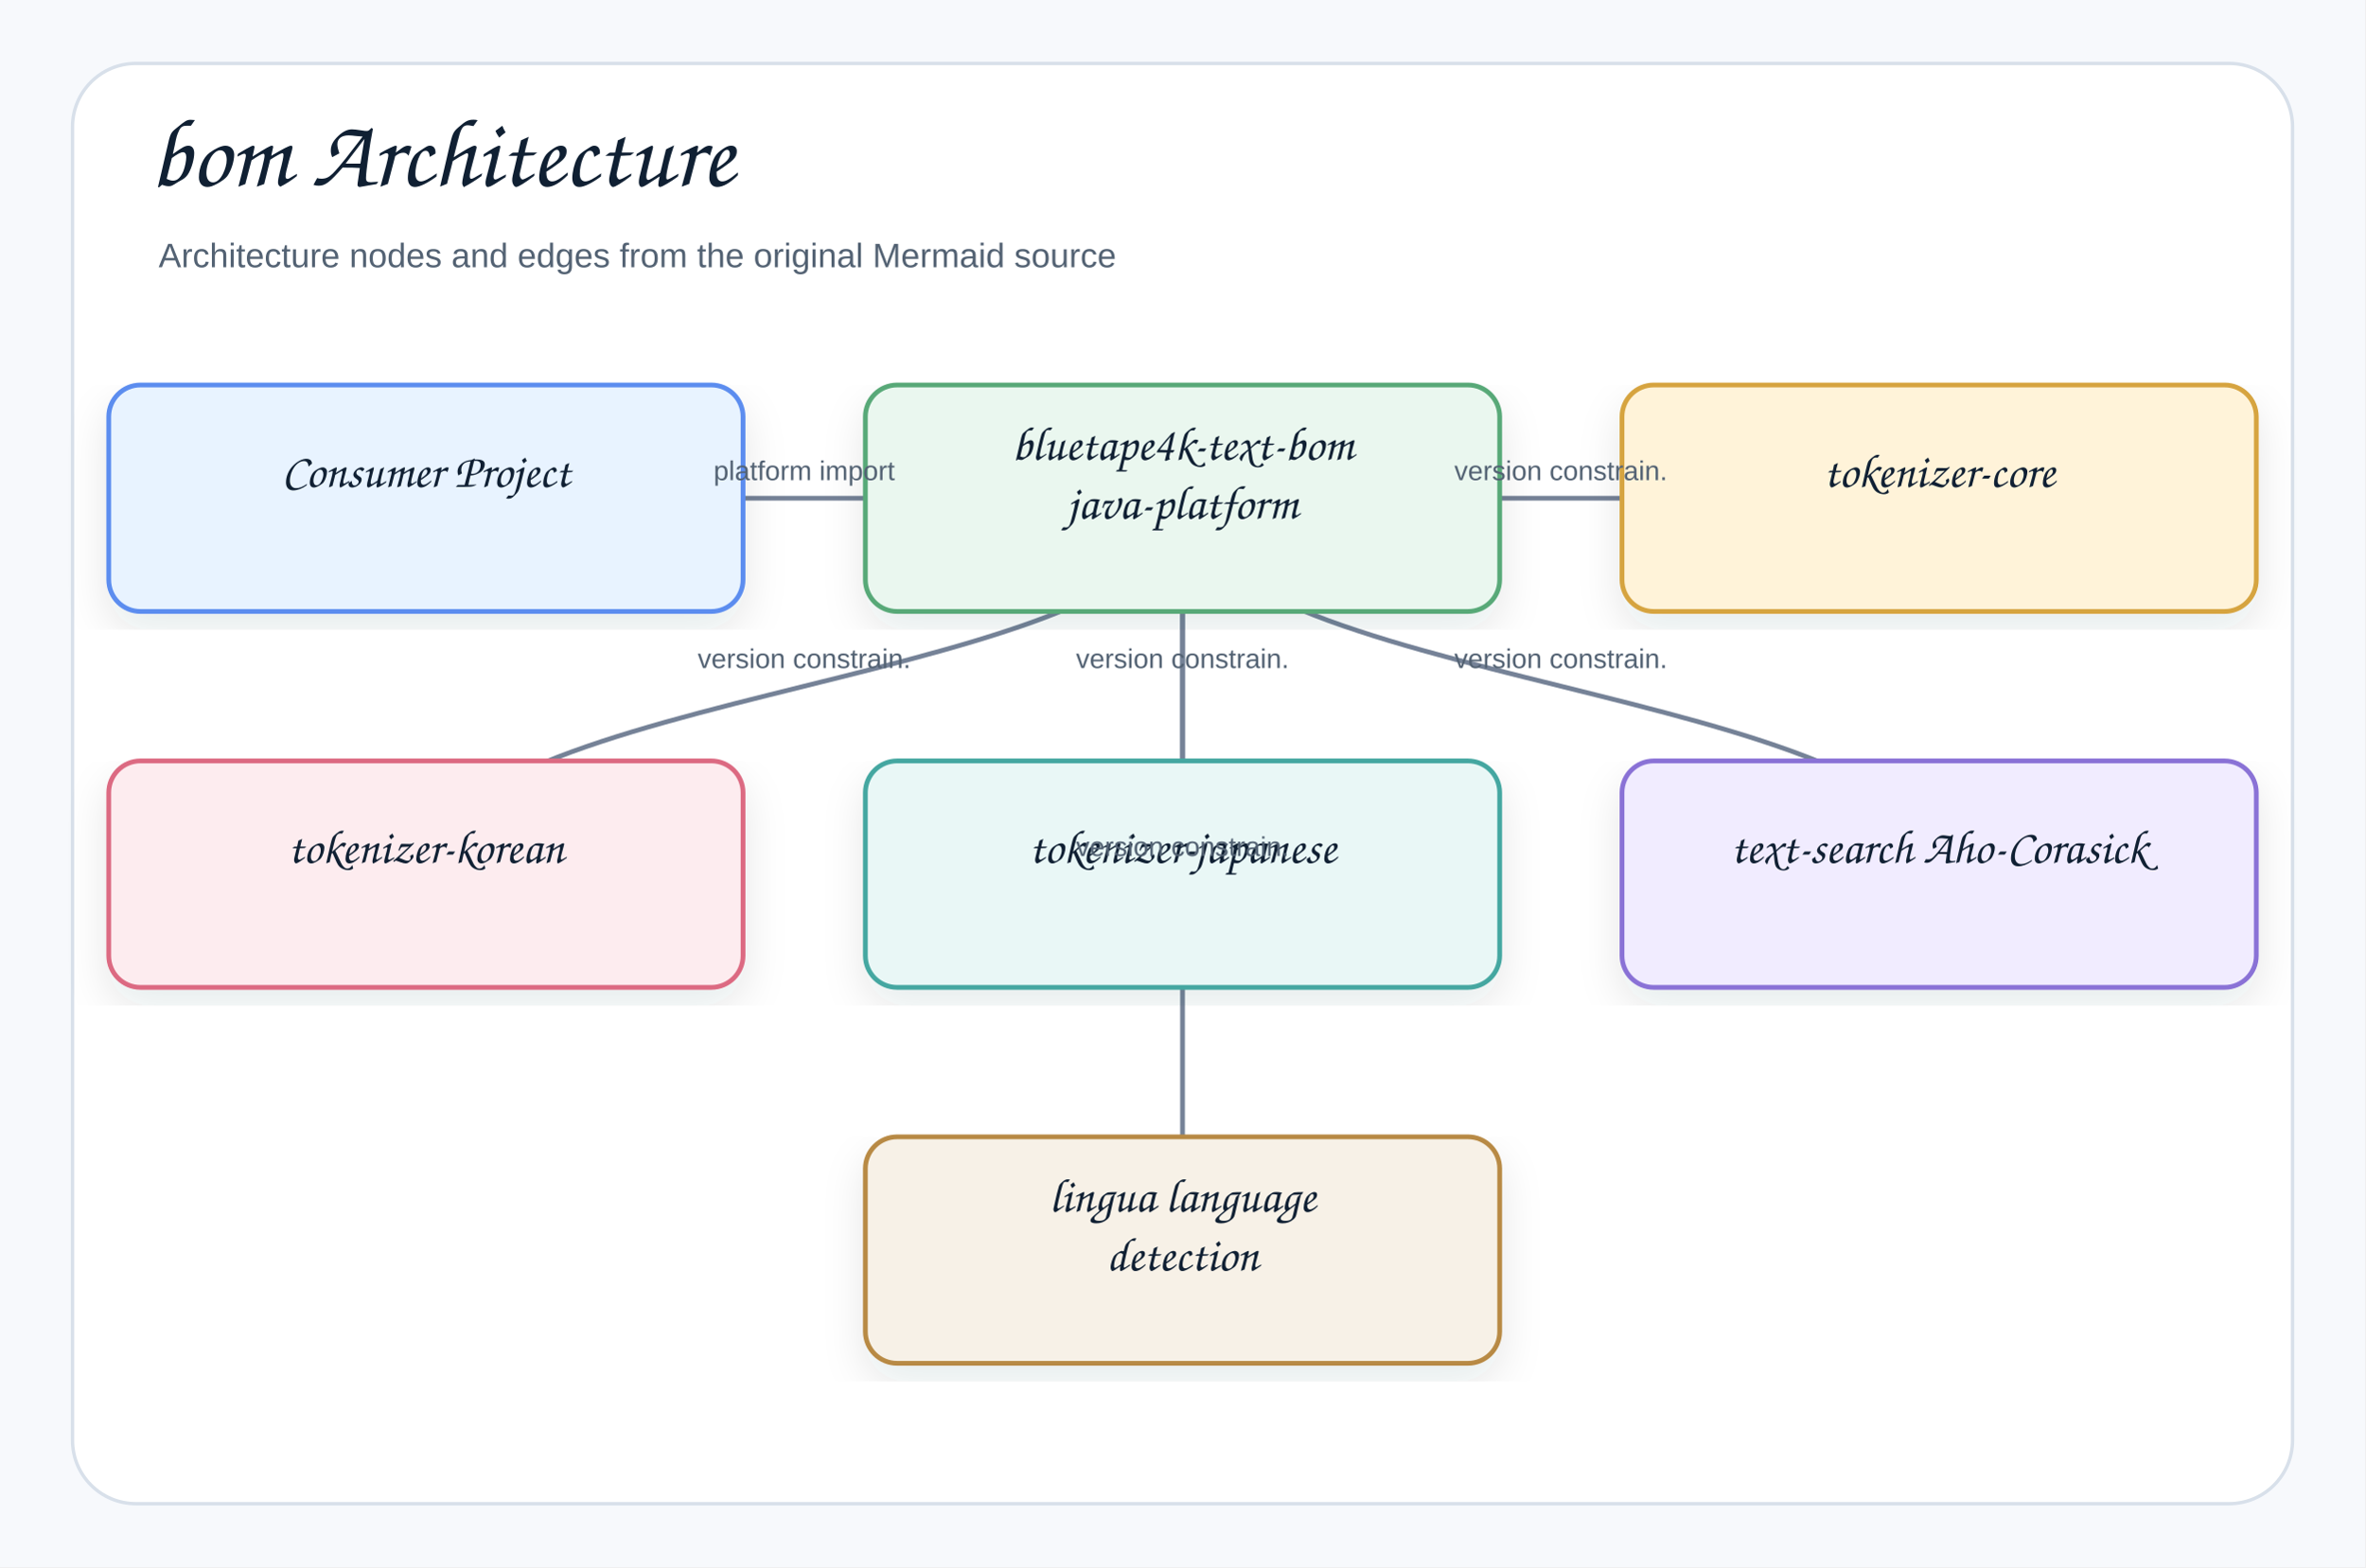
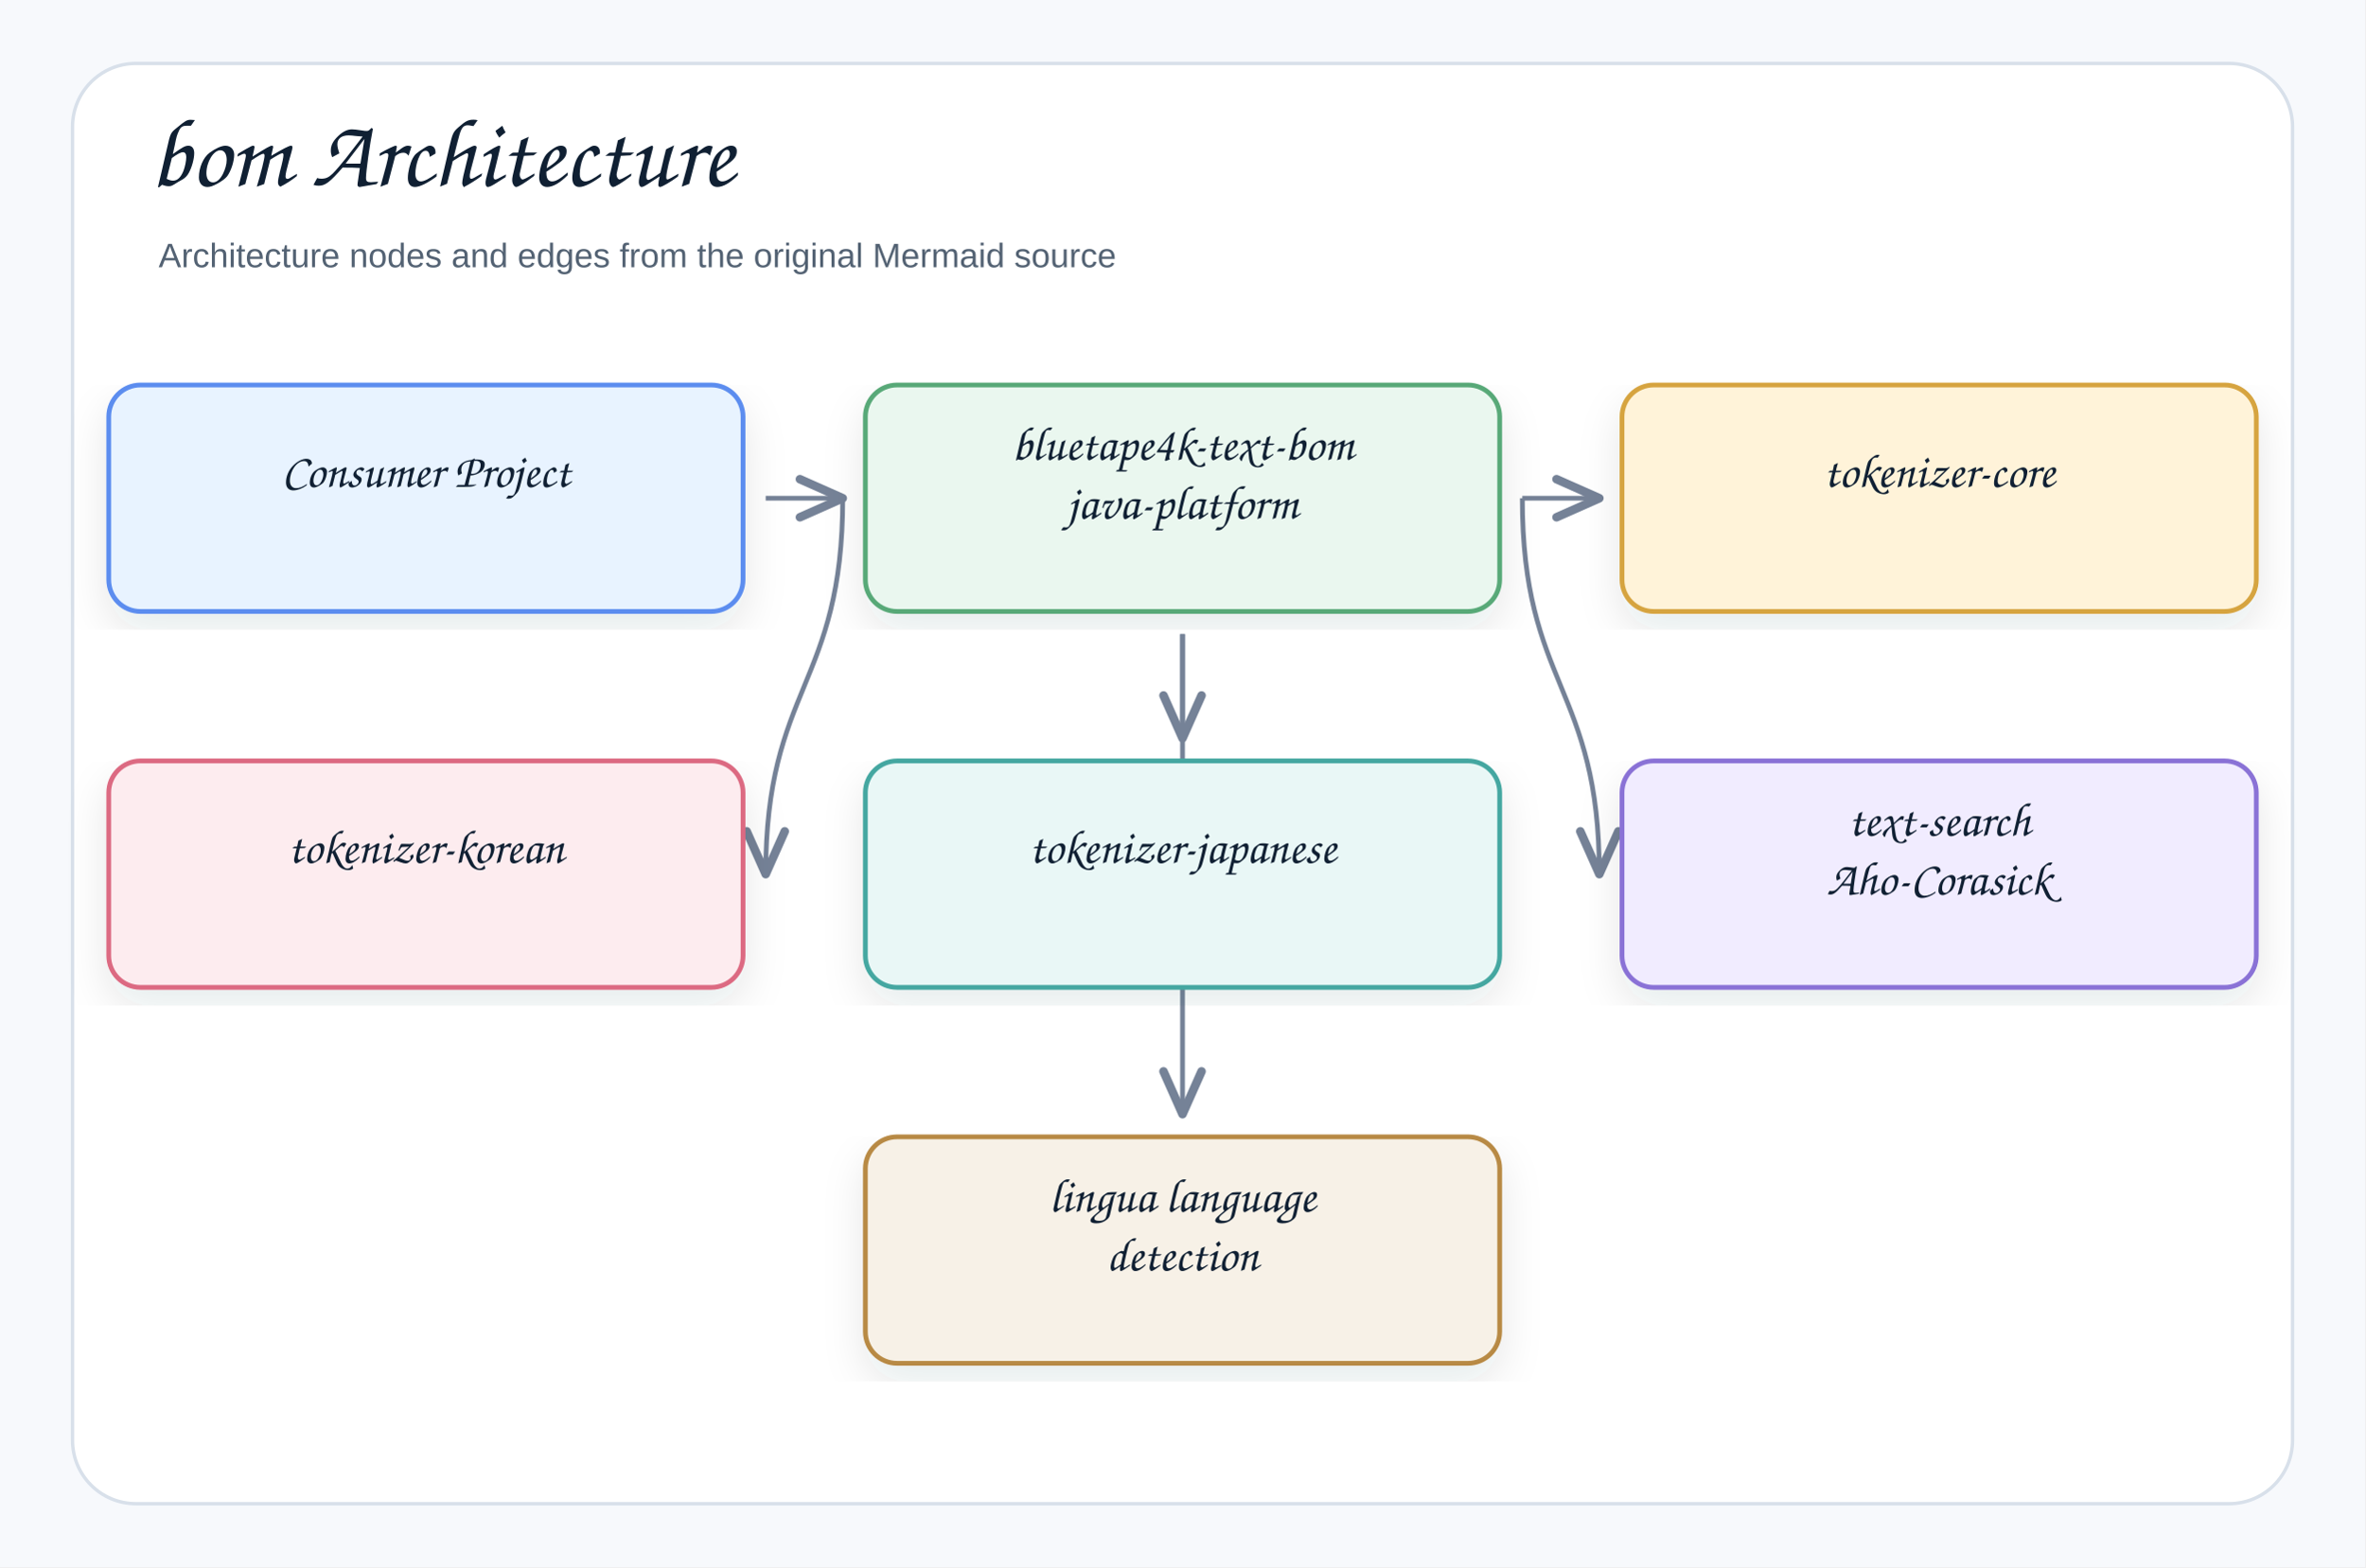
<svg xmlns="http://www.w3.org/2000/svg" width="1044" height="692" viewBox="0 0 1044 692" role="img" aria-label="bom Architecture">
  <defs>
    <filter id="shadow" x="-8%" y="-8%" width="116%" height="116%">
      <feDropShadow dx="0" dy="8" stdDeviation="9" flood-color="#1f2937" flood-opacity="0.10" />
    </filter>
    <marker id="openArrow" markerWidth="12" markerHeight="10" refX="10" refY="5" orient="auto" markerUnits="strokeWidth">
      <path d="M 1 1 L 10 5 L 1 9" fill="none" stroke="#758297" stroke-width="1.8" stroke-linecap="round" stroke-linejoin="round" />
    </marker>
    <marker id="inherit" markerWidth="14" markerHeight="12" refX="12" refY="6" orient="auto" markerUnits="strokeWidth">
      <path d="M 0 1 L 12 6 L 0 11 Z" fill="#ffffff" stroke="#758297" stroke-width="1.8" />
    </marker>
    <style>
    .canvas{fill:#f7f9fc}.frame{fill:#fff;stroke:#d8e0ea;stroke-width:1.5}
    .title{font-family:"Architects Daughter","Comic Sans MS","Comic Sans",cursive;font-size:43px;font-weight:400;fill:#102033}
    .subtitle{font-family:"Comic Sans MS","Comic Sans","Comic Neue",Arial,sans-serif;font-size:15px;font-weight:400;fill:#536273}
    .label{font-family:"Architects Daughter","Comic Sans MS","Comic Sans",cursive;font-size:25px;font-weight:400;fill:#102033}
    .smallLabel{font-family:"Architects Daughter","Comic Sans MS","Comic Sans",cursive;font-size:21px;font-weight:400;fill:#102033}
    .mono{font-family:"Comic Sans MS","Comic Sans","Comic Neue",Arial,sans-serif;font-size:12px;font-weight:400;fill:#102033}
    .small{font-family:"Comic Sans MS","Comic Sans","Comic Neue",Arial,sans-serif;font-size:12px;font-weight:400;fill:#536273}
    .strong{font-family:"Comic Sans MS","Comic Sans","Comic Neue",Arial,sans-serif;font-size:13px;font-weight:400;fill:#102033}
    .card{stroke-width:2.1;filter:url(#shadow)}.compartment{stroke-width:1.5;fill:none}
    .line{stroke:#758297;stroke-width:2.1;fill:none;marker-end:url(#openArrow)}
    .plainLine{stroke:#758297;stroke-width:2.1;fill:none}
    .dashed{stroke:#758297;stroke-width:2.1;stroke-dasharray:7 6;fill:none;marker-end:url(#openArrow)}
    .inheritLine{stroke:#758297;stroke-width:2.2;fill:none;marker-end:url(#inherit)}
    .implLine{stroke:#758297;stroke-width:2.2;stroke-dasharray:8 7;fill:none;marker-end:url(#inherit)}
  </style>
  </defs>
  <rect class="canvas" width="1044" height="692" />
  <rect class="frame" x="32" y="28" width="980" height="636" rx="28" />
  <text class="title" x="66" y="82">bom Architecture</text>
  <text class="subtitle" x="70" y="118">Architecture nodes and edges from the original Mermaid source</text>
-   <path class="line" d="M522 220 C522 386 522 386 522 552" />
-   <path class="line" d="M522 220 C522 303 856 303 856 386" />
-   <path class="line" d="M522 220 C522 303 522 303 522 386" />
-   <path class="line" d="M522 220 C522 303 188 303 188 386" />
-   <path class="line" d="M522 220 C522 220 856 220 856 220" />
-   <path class="line" d="M188 220 C188 220 522 220 522 220" />
+   <path class="line" d="M522 280 C522 386 522 386 522 492" />
+   <path class="line" d="M672 220 C672 303 706 303 706 386" />
+   <path class="line" d="M522 280 C522 303 522 303 522 326" />
+   <path class="line" d="M372 220 C372 303 338 303 338 386" />
+   <path class="line" d="M672 220 C672 220 706 220 706 220" />
+   <path class="line" d="M338 220 C338 220 372 220 372 220" />
  <g transform="translate(48,170)">
    <rect class="card" x="0" y="0" width="280" height="100" rx="14" fill="#E8F3FF" stroke="#5B8DEF" />
    <text class="smallLabel" x="140" y="45" text-anchor="middle">Consumer Project</text>
  </g>
  <g transform="translate(382,170)">
    <rect class="card" x="0" y="0" width="280" height="100" rx="14" fill="#EAF7EF" stroke="#58A978" />
    <text class="smallLabel" x="140" y="33" text-anchor="middle">bluetape4k-text-bom</text>
    <text class="smallLabel" x="140" y="59" text-anchor="middle">java-platform</text>
  </g>
  <g transform="translate(716,170)">
    <rect class="card" x="0" y="0" width="280" height="100" rx="14" fill="#FFF3D9" stroke="#D6A441" />
    <text class="smallLabel" x="140" y="45" text-anchor="middle">tokenizer-core</text>
  </g>
  <g transform="translate(48,336)">
    <rect class="card" x="0" y="0" width="280" height="100" rx="14" fill="#FDECEF" stroke="#DC6B82" />
    <text class="smallLabel" x="140" y="45" text-anchor="middle">tokenizer-korean</text>
  </g>
  <g transform="translate(382,336)">
    <rect class="card" x="0" y="0" width="280" height="100" rx="14" fill="#E9F7F6" stroke="#45A7A1" />
    <text class="smallLabel" x="140" y="45" text-anchor="middle">tokenizer-japanese</text>
  </g>
  <g transform="translate(716,336)">
    <rect class="card" x="0" y="0" width="280" height="100" rx="14" fill="#F1ECFF" stroke="#8A72D6" />
-     <text class="smallLabel" x="140" y="45" text-anchor="middle">text-search Aho-Corasick</text>
+     <text class="smallLabel" x="140" y="33" text-anchor="middle">text-search</text>
+     <text class="smallLabel" x="140" y="59" text-anchor="middle">Aho-Corasick</text>
  </g>
  <g transform="translate(382,502)">
    <rect class="card" x="0" y="0" width="280" height="100" rx="14" fill="#F7F1E7" stroke="#B88A44" />
    <text class="smallLabel" x="140" y="33" text-anchor="middle">lingua language</text>
    <text class="smallLabel" x="140" y="59" text-anchor="middle">detection</text>
  </g>
-   <text class="small" x="355" y="212" text-anchor="middle">platform import</text>
-   <text class="small" x="689" y="212" text-anchor="middle">version constrain.</text>
-   <text class="small" x="355" y="295" text-anchor="middle">version constrain.</text>
-   <text class="small" x="522" y="295" text-anchor="middle">version constrain.</text>
-   <text class="small" x="689" y="295" text-anchor="middle">version constrain.</text>
-   <text class="small" x="522" y="378" text-anchor="middle">version constrain.</text>
</svg>
